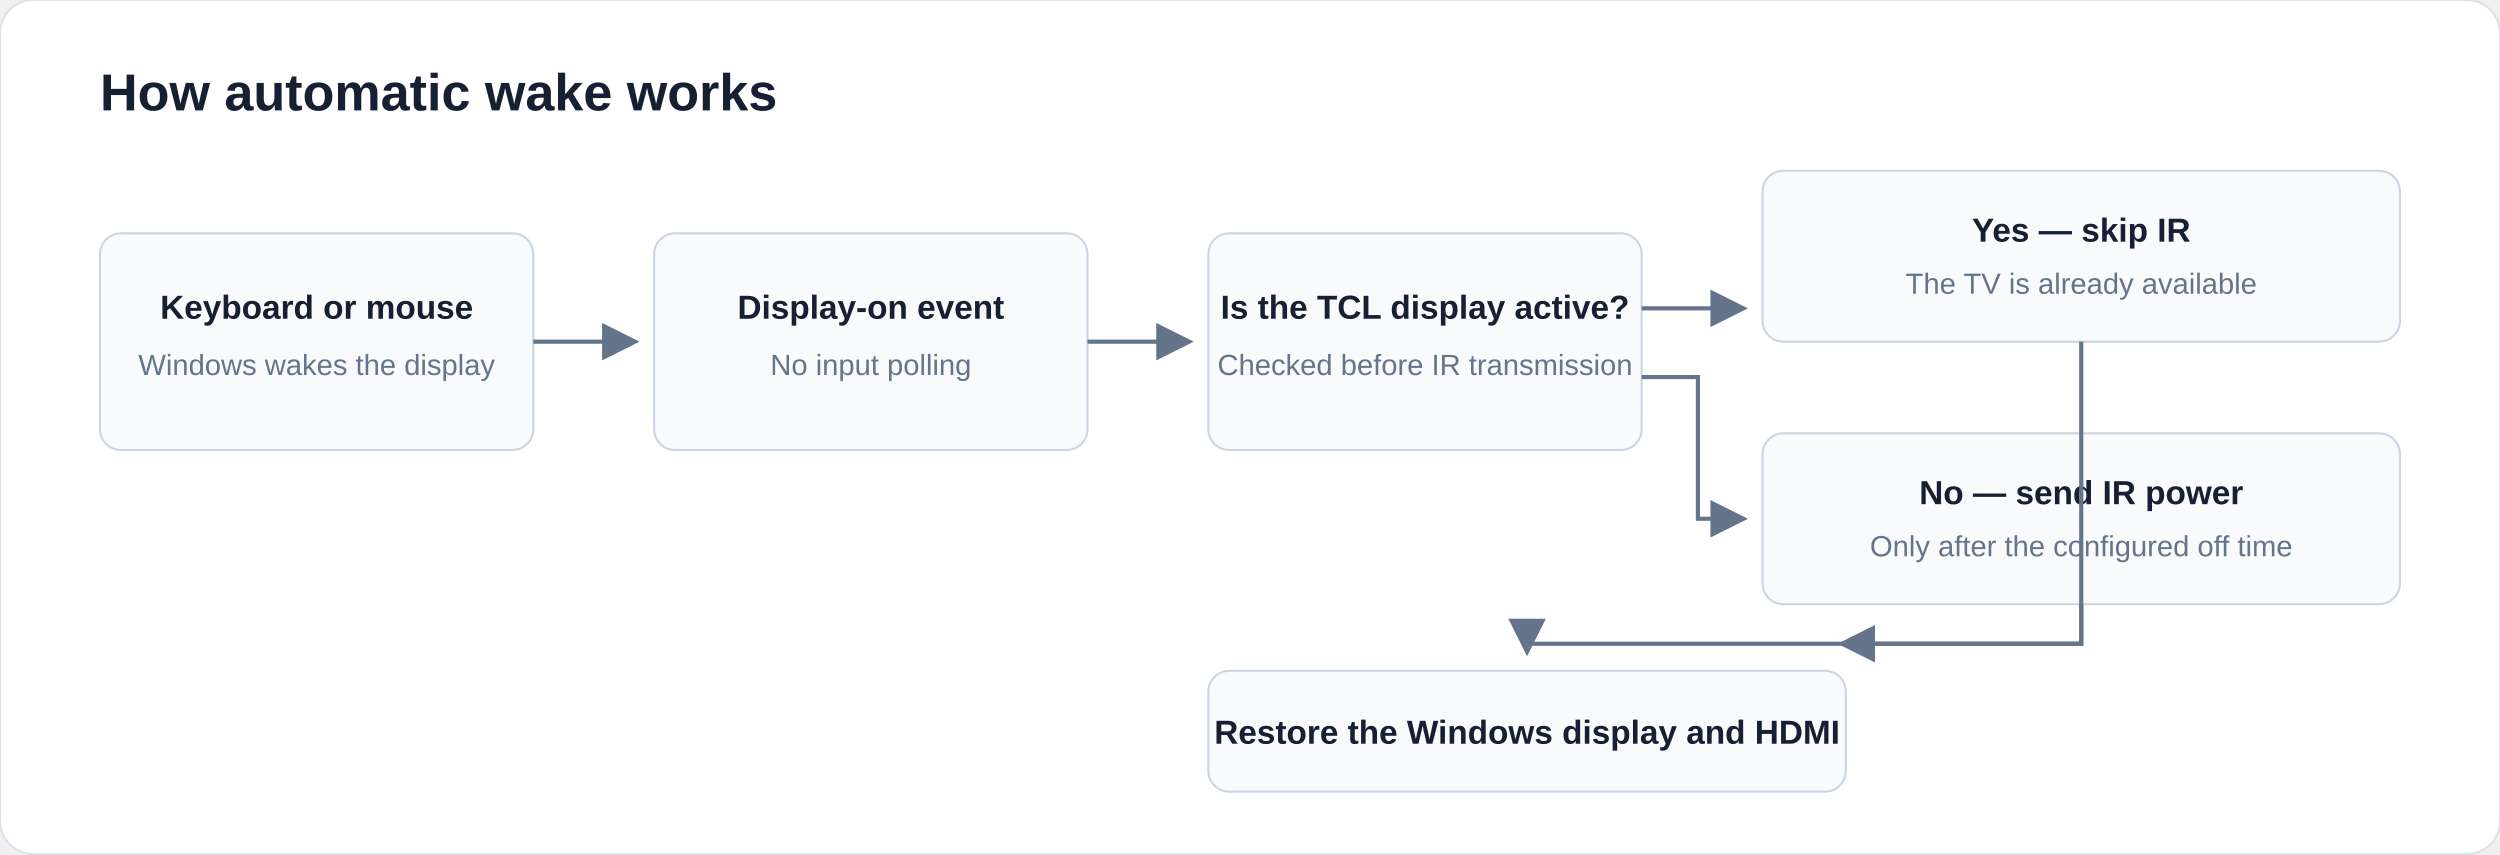
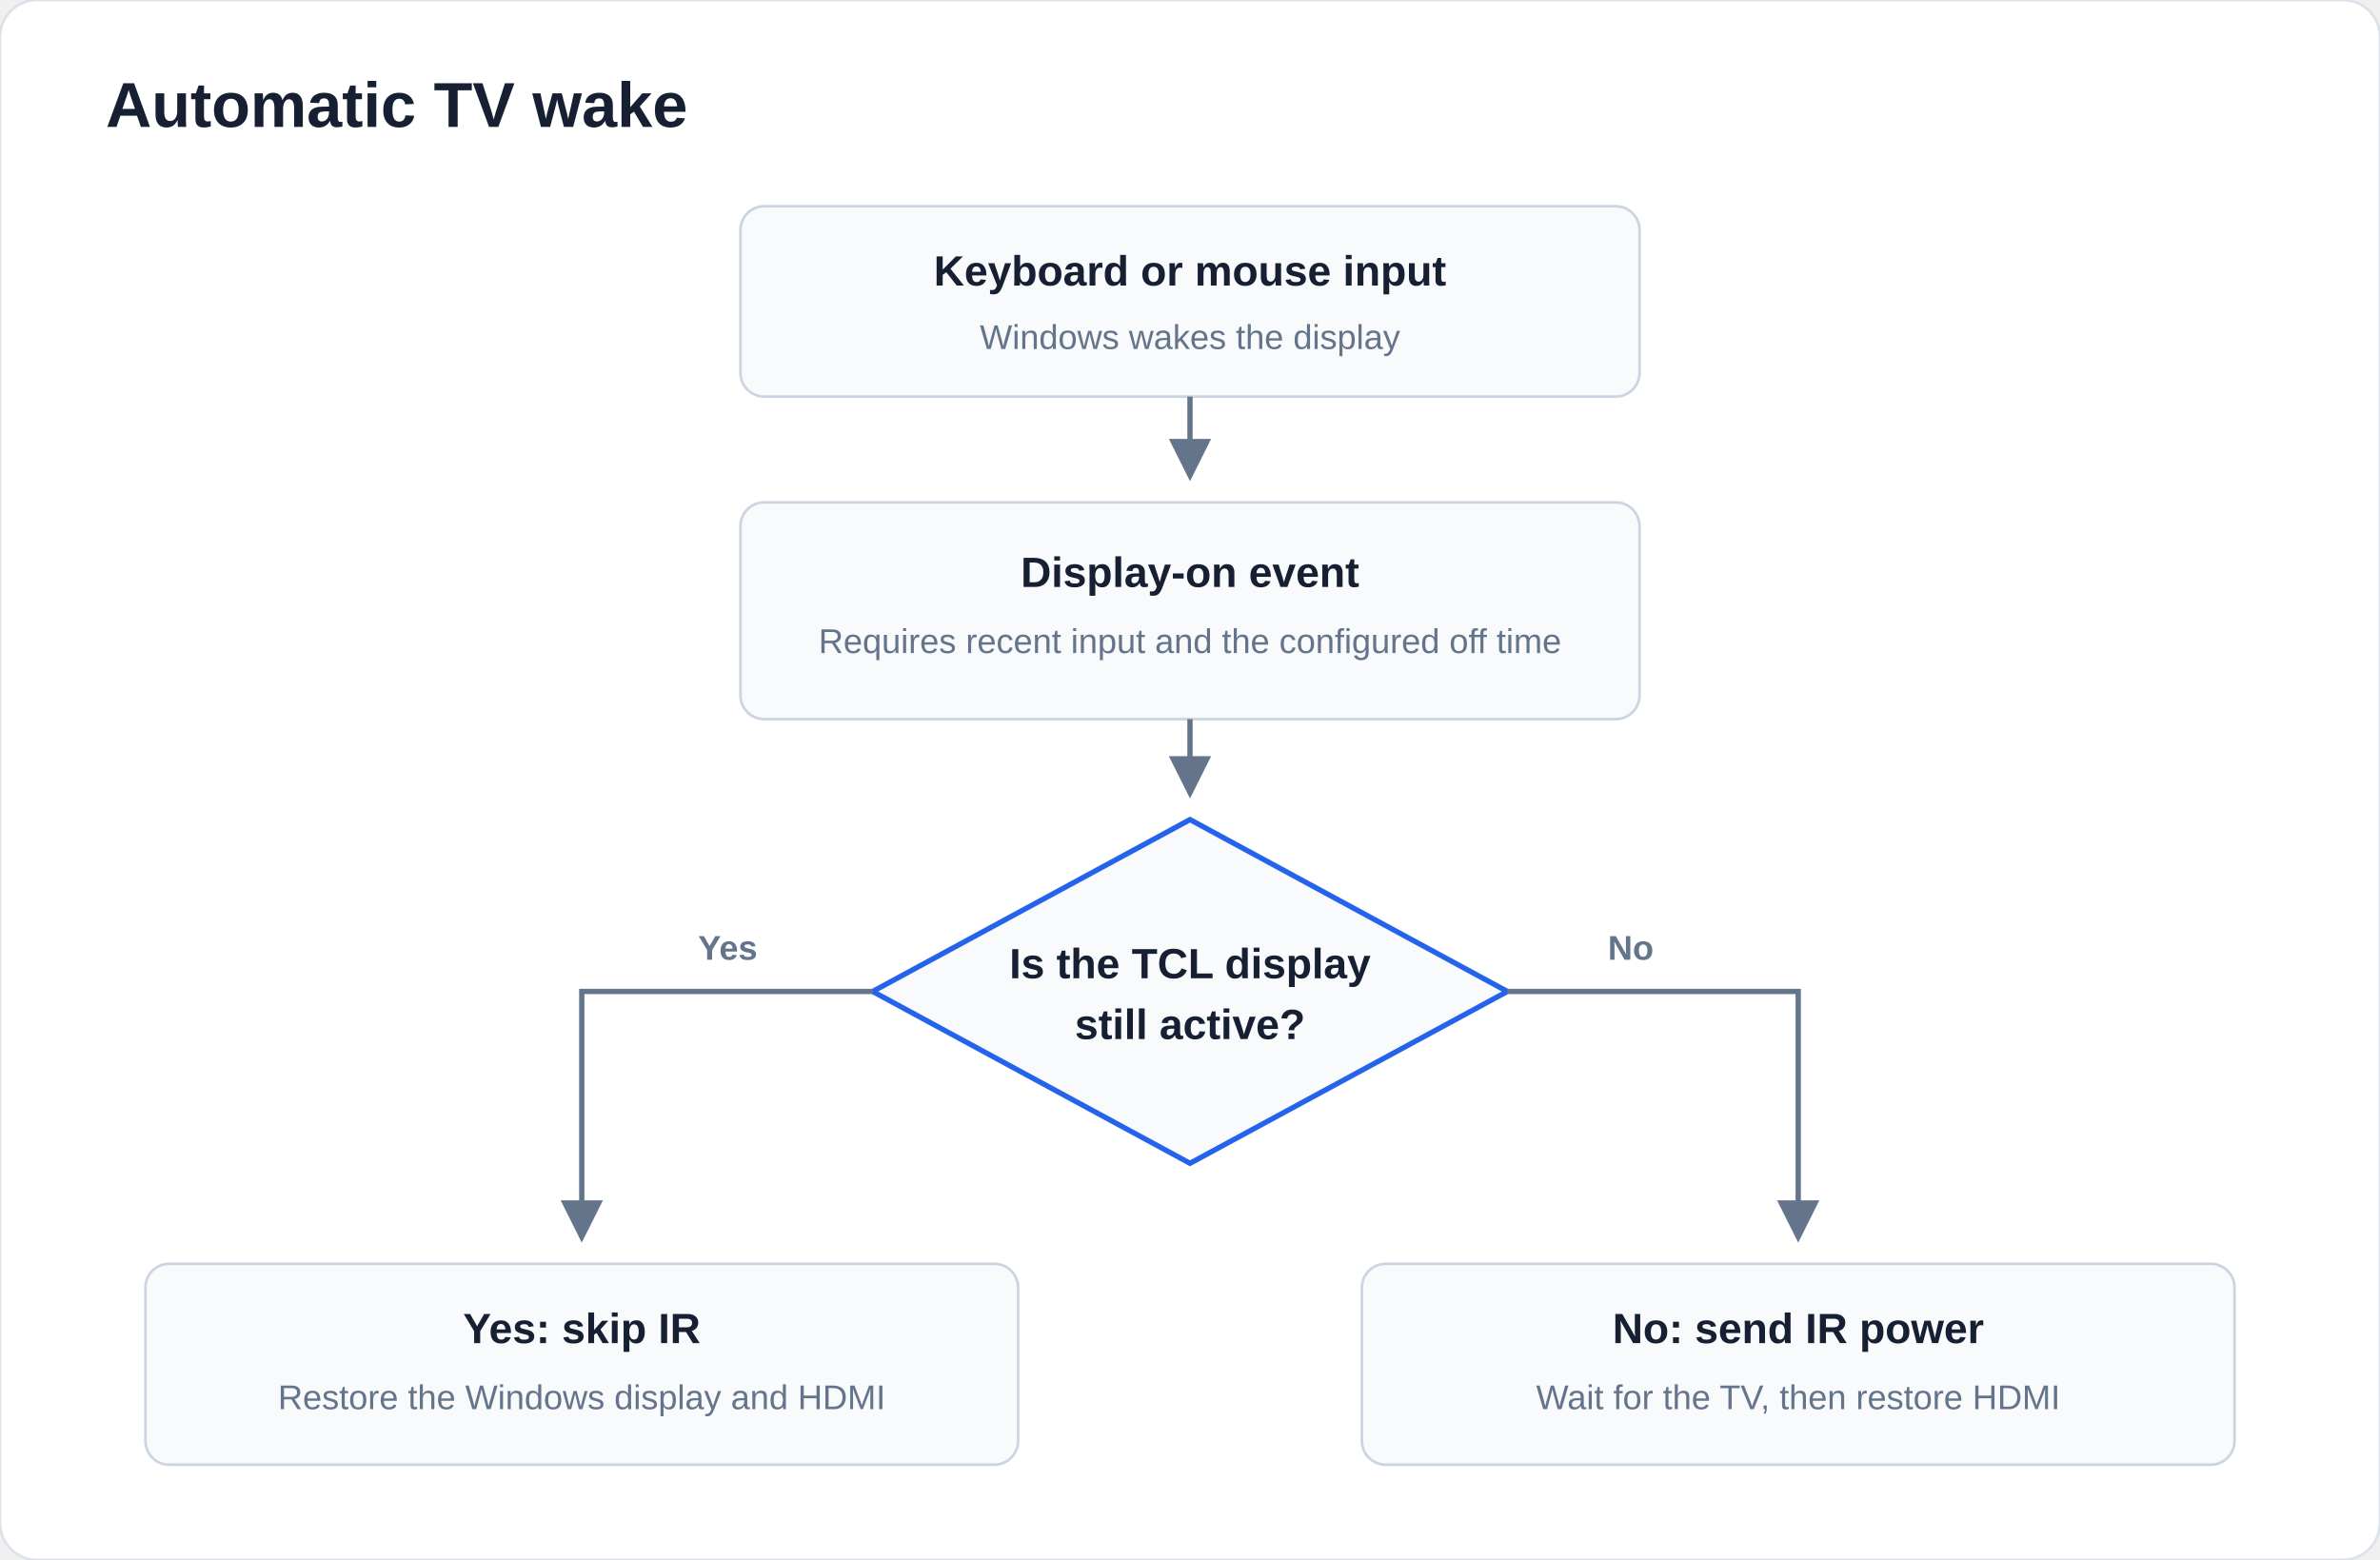
- <svg xmlns="http://www.w3.org/2000/svg" width="1200" height="410" viewBox="0 0 1200 410" role="img" aria-labelledby="title desc">
+ <svg xmlns="http://www.w3.org/2000/svg" width="900" height="590" viewBox="0 0 900 590" role="img" aria-labelledby="title desc">
  <defs>
-     <marker id="arrow" markerWidth="9" markerHeight="9" refX="7" refY="4.5" orient="auto">
-       <path d="M0 0 9 4.5 0 9z" fill="#64748b" />
+     <marker id="arrow" markerWidth="8" markerHeight="8" refX="7" refY="4" orient="auto">
+       <path d="M0 0 8 4 0 8z" fill="#64748b" />
    </marker>
  </defs>
-   <rect width="1200" height="410" rx="16" fill="#fff" stroke="#dbe2ea" />
-   <text x="48" y="53" fill="#172033" font-family="Segoe UI,Arial,sans-serif" font-size="25" font-weight="600">How automatic wake works</text>
-   <g font-family="Segoe UI,Arial,sans-serif">
-     <g fill="#f8fafc" stroke="#cbd5e1">
-       <rect x="48" y="112" width="208" height="104" rx="10" />
-       <rect x="314" y="112" width="208" height="104" rx="10" />
-       <rect x="580" y="112" width="208" height="104" rx="10" />
-       <rect x="846" y="82" width="306" height="82" rx="10" />
-       <rect x="846" y="208" width="306" height="82" rx="10" />
-       <rect x="580" y="322" width="306" height="58" rx="10" />
-     </g>
-     <g fill="#172033" font-size="16" text-anchor="middle">
-       <text x="152" y="153" font-weight="600">Keyboard or mouse</text>
-       <text x="152" y="180" fill="#64748b" font-size="14">Windows wakes the display</text>
-       <text x="418" y="153" font-weight="600">Display-on event</text>
-       <text x="418" y="180" fill="#64748b" font-size="14">No input polling</text>
-       <text x="684" y="153" font-weight="600">Is the TCL display active?</text>
-       <text x="684" y="180" fill="#64748b" font-size="14">Checked before IR transmission</text>
-       <text x="999" y="116" font-weight="600">Yes — skip IR</text>
-       <text x="999" y="141" fill="#64748b" font-size="14">The TV is already available</text>
-       <text x="999" y="242" font-weight="600">No — send IR power</text>
-       <text x="999" y="267" fill="#64748b" font-size="14">Only after the configured off time</text>
-       <text x="733" y="357" font-weight="600">Restore the Windows display and HDMI</text>
-     </g>
+   <rect width="900" height="590" rx="14" fill="#ffffff" stroke="#dbe2ea" />
+   <text x="40" y="48" fill="#172033" font-family="Segoe UI,Arial,sans-serif" font-size="24" font-weight="600">Automatic TV wake</text>
+   <g font-family="Segoe UI,Arial,sans-serif" text-anchor="middle">
+     <rect x="280" y="78" width="340" height="72" rx="9" fill="#f8fafc" stroke="#cbd5e1" />
+     <text x="450" y="108" fill="#172033" font-size="16" font-weight="600">Keyboard or mouse input</text>
+     <text x="450" y="132" fill="#64748b" font-size="13">Windows wakes the display</text>
+     <rect x="280" y="190" width="340" height="82" rx="9" fill="#f8fafc" stroke="#cbd5e1" />
+     <text x="450" y="222" fill="#172033" font-size="16" font-weight="600">Display-on event</text>
+     <text x="450" y="247" fill="#64748b" font-size="13">Requires recent input and the configured off time</text>
+     <path d="M450 310 570 375 450 440 330 375z" fill="#f8fafc" stroke="#2563eb" stroke-width="2" />
+     <text x="450" y="370" fill="#172033" font-size="16" font-weight="600">Is the TCL display</text>
+     <text x="450" y="393" fill="#172033" font-size="16" font-weight="600">still active?</text>
+     <rect x="55" y="478" width="330" height="76" rx="9" fill="#f8fafc" stroke="#cbd5e1" />
+     <text x="220" y="508" fill="#172033" font-size="16" font-weight="600">Yes: skip IR</text>
+     <text x="220" y="533" fill="#64748b" font-size="13">Restore the Windows display and HDMI</text>
+     <rect x="515" y="478" width="330" height="76" rx="9" fill="#f8fafc" stroke="#cbd5e1" />
+     <text x="680" y="508" fill="#172033" font-size="16" font-weight="600">No: send IR power</text>
+     <text x="680" y="533" fill="#64748b" font-size="13">Wait for the TV, then restore HDMI</text>
  </g>
  <g fill="none" stroke="#64748b" stroke-width="2" marker-end="url(#arrow)">
-     <path d="M256 164h47" />
-     <path d="M522 164h47" />
-     <path d="M788 148h47" />
-     <path d="M788 181h27v68h20" />
-     <path d="M999 164v145H733v2" />
-     <path d="M999 290v19H886" />
+     <path d="M450 150v30" />
+     <path d="M450 272v28" />
+     <path d="M330 375H220v93" />
+     <path d="M570 375h110v93" />
+   </g>
+   <g fill="#64748b" font-family="Segoe UI,Arial,sans-serif" font-size="13" font-weight="600">
+     <text x="264" y="363">Yes</text>
+     <text x="608" y="363">No</text>
  </g>
</svg>
